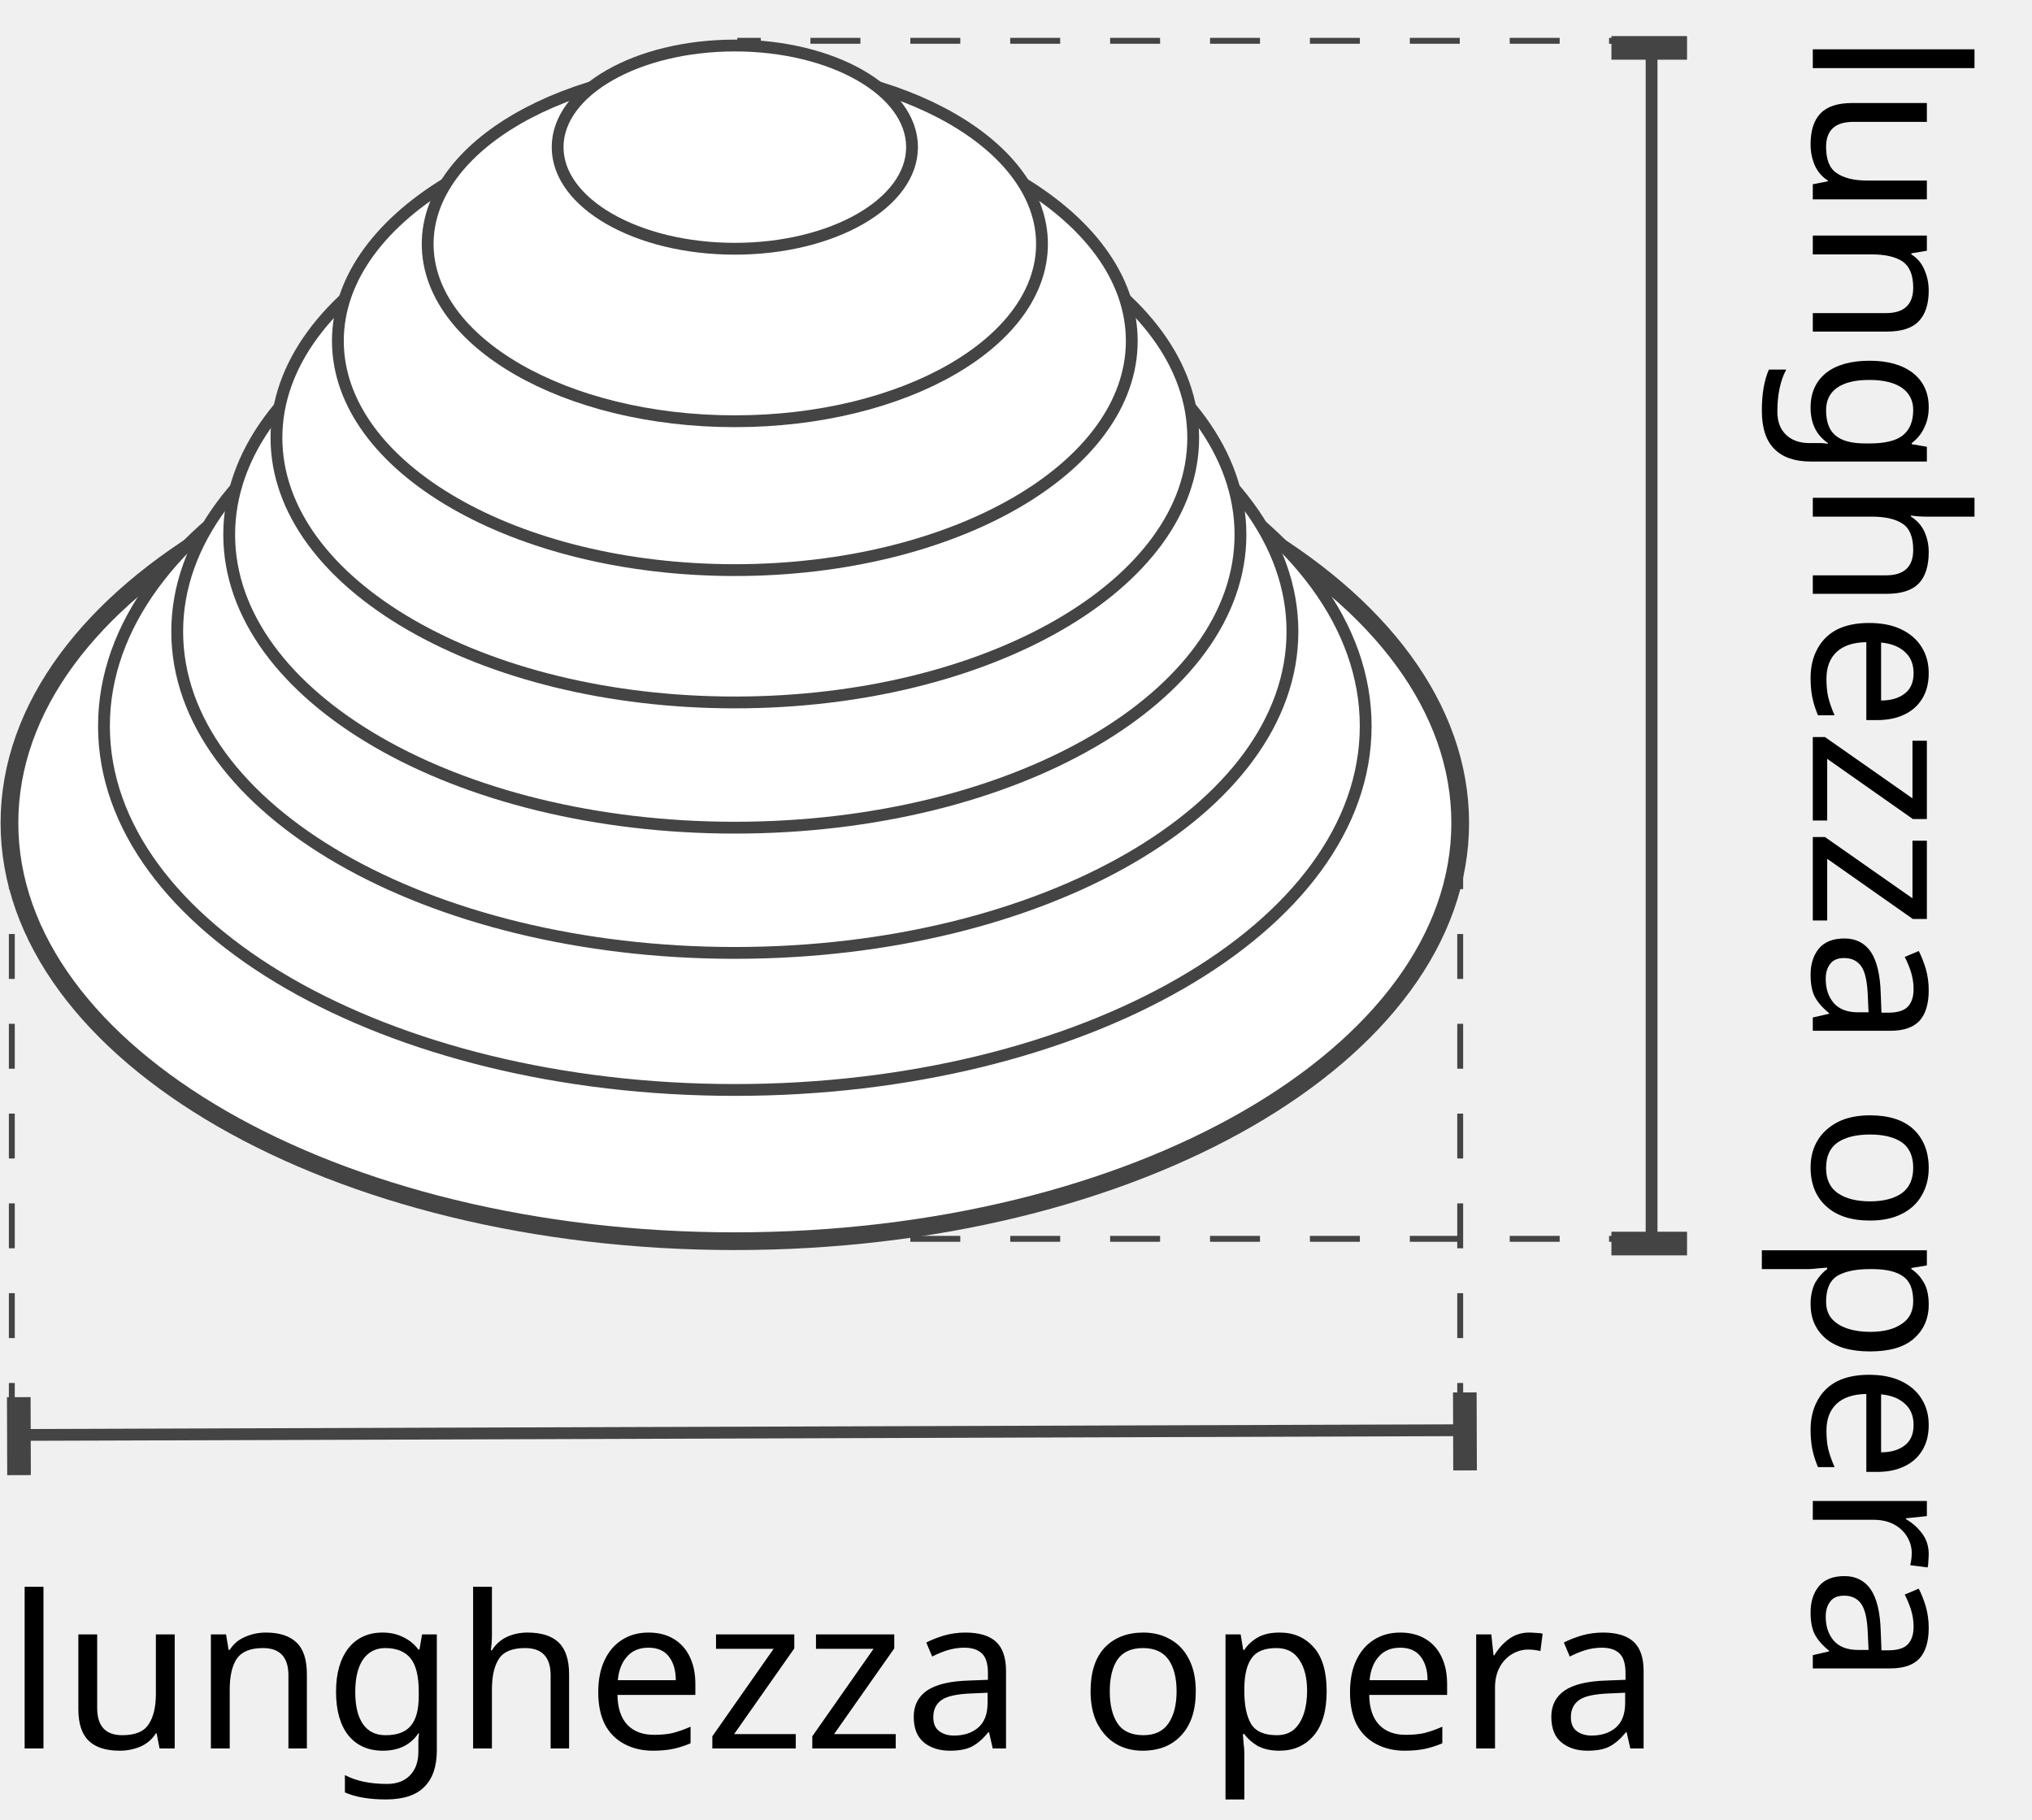
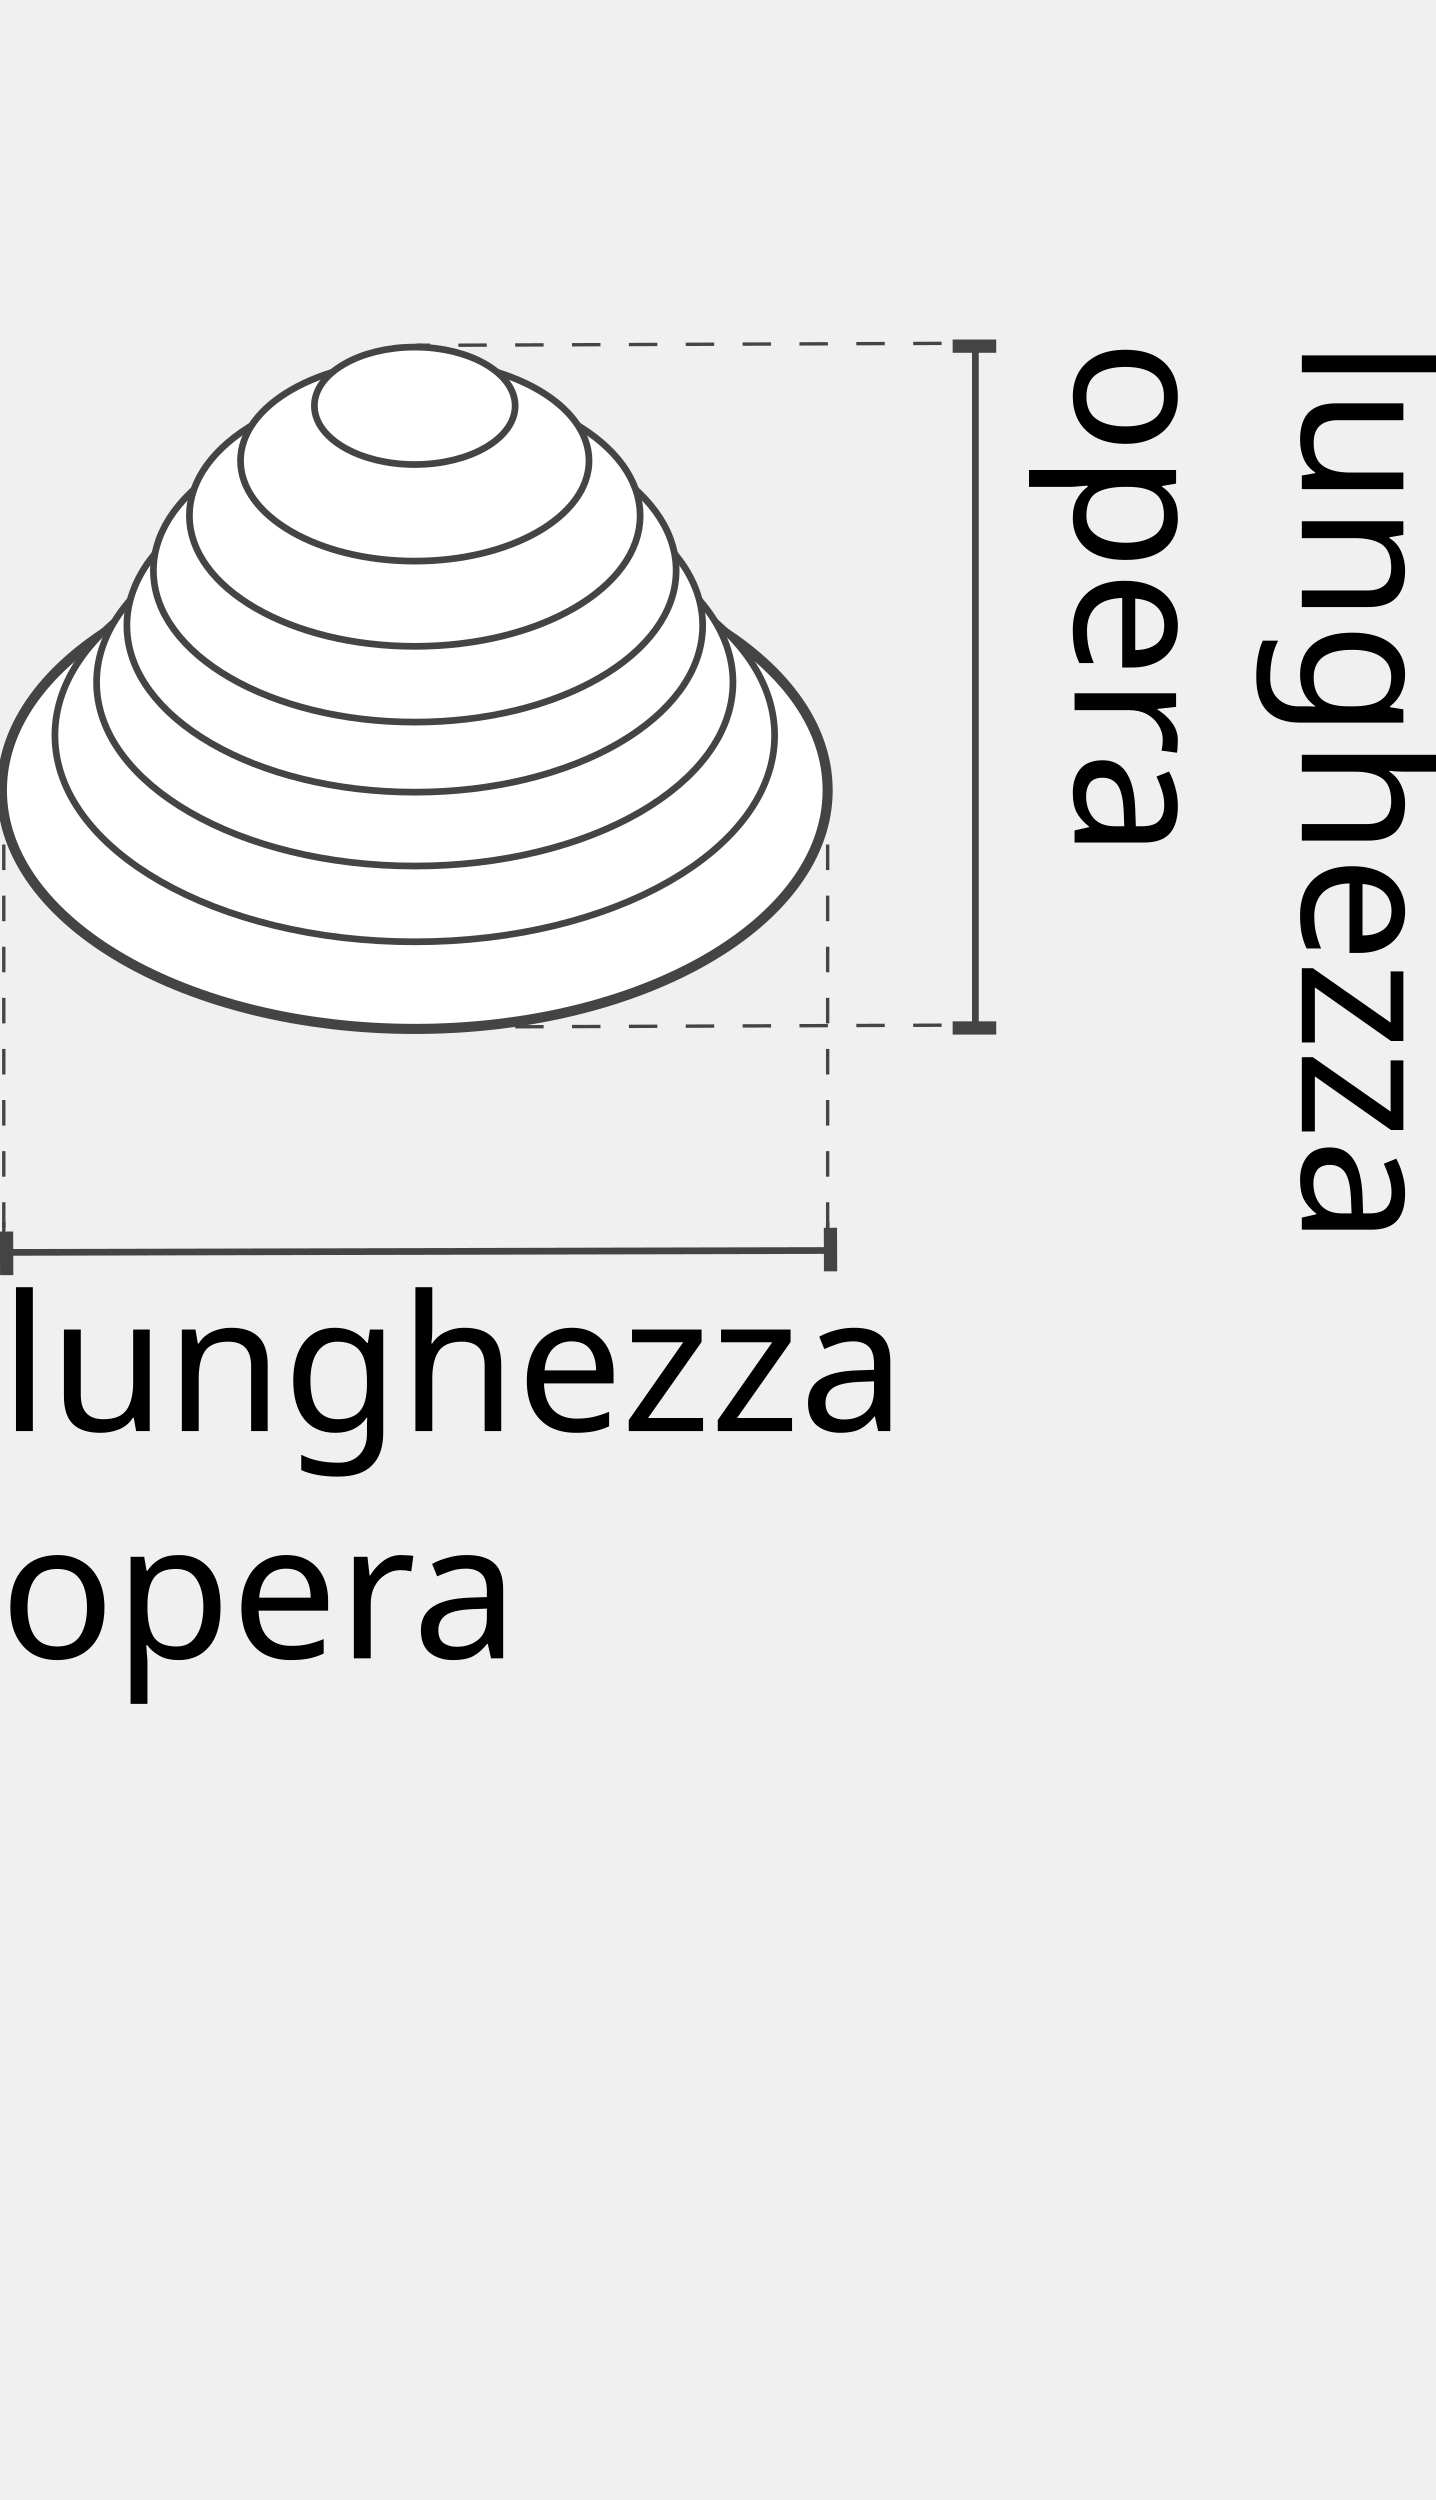
- <svg xmlns="http://www.w3.org/2000/svg" version="1.1" id="Layer_1" x="0px" y="0px" viewBox="0 0 86 77" style="enable-background:new 0 0 86 77;" xml:space="preserve">
+ <svg xmlns="http://www.w3.org/2000/svg" version="1.1" x="0px" y="0px" viewBox="0 0 75.8 132" style="enable-background:new 0 0 75.8 132;" xml:space="preserve">
  <style type="text/css">
- 	.st0{fill-rule:evenodd;clip-rule:evenodd;fill:#FFFFFF;stroke:#444444;stroke-width:0.75;}
- 	.st1{fill-rule:evenodd;clip-rule:evenodd;fill:#FFFFFF;stroke:#444444;stroke-width:0.5;}
- 	.st2{fill:none;stroke:#444444;stroke-width:0.5;}
- 	.st3{fill:#444444;}
- 	.st4{font-family:'HKGrotesk-Regular';}
- 	.st5{font-size:9px;}
- 	.st6{fill:none;stroke:#444444;stroke-width:0.25;}
- 	.st7{fill:none;stroke:#444444;stroke-width:0.25;stroke-dasharray:1.9,1.9;}
- 	.st8{fill:none;stroke:#444444;stroke-width:0.25;stroke-dasharray:2.114,2.114;}
+ 	.st0{fill:none;}
+ 	.st1{fill-rule:evenodd;clip-rule:evenodd;fill:#FFFFFF;stroke:#444444;stroke-width:0.533;}
+ 	.st2{fill-rule:evenodd;clip-rule:evenodd;fill:#FFFFFF;stroke:#444444;stroke-width:0.355;}
+ 	.st3{fill:none;stroke:#444444;stroke-width:0.355;}
+ 	.st4{fill:#444444;}
+ 	.st5{enable-background:new    ;}
+ 	.st6{font-family:'HKGrotesk-Regular';}
+ 	.st7{font-size:10px;}
+ 	.st8{fill:none;stroke:#444444;stroke-width:0.178;}
+ 	.st9{fill:none;stroke:#444444;stroke-width:0.178;stroke-dasharray:1.349,1.349;}
+ 	.st10{fill:none;stroke:#444444;stroke-width:0.178;stroke-dasharray:1.501,1.501;}
</style>
-   <g id="dimensione">
-     <g id="dimensione-X">
-       <g id="Group-7" transform="translate(0, 0.5268)">
-         <g id="Group" transform="translate(0, 1)">
-           <ellipse id="Oval" class="st0" cx="31.1" cy="33.3" rx="30.7" ry="17.7" />
-           <ellipse class="st1" cx="31.1" cy="29.2" rx="26.7" ry="15.4" />
-           <ellipse class="st1" cx="31.1" cy="25.2" rx="23.6" ry="13.6" />
-           <ellipse class="st1" cx="31.1" cy="21.1" rx="21.4" ry="12.4" />
-           <ellipse class="st1" cx="31.1" cy="17" rx="19.4" ry="11.2" />
-           <ellipse class="st1" cx="31.1" cy="12.9" rx="16.8" ry="9.7" />
-           <ellipse class="st1" cx="31.1" cy="8.8" rx="13" ry="7.5" />
-           <ellipse class="st1" cx="31.1" cy="4.7" rx="7.5" ry="4.3" />
-         </g>
-         <g transform="translate(0, 58)">
-           <path id="Path" class="st2" d="M61.7,2L0.5,2.2" />
-           <rect id="Rectangle" x="61.5" y="0.4" transform="matrix(1 -3.173806e-03 3.173806e-03 1 -6.194772e-03 0.1968)" class="st3" width="1" height="3.3" />
-           <rect x="0.3" y="0.6" transform="matrix(1 -3.112740e-03 3.112740e-03 1 -7.000238e-03 2.501474e-03)" class="st3" width="1" height="3.3" />
-         </g>
-         <g transform="translate(68, 1)">
-           <path class="st2" d="M1.9,50.9V0.3" />
-           <rect x="0.2" y="50.6" class="st3" width="3.2" height="1" />
-           <rect x="0.2" y="0" class="st3" width="3.2" height="1" />
-         </g>
-         <text transform="matrix(1 0 0 1 0.2771 73.4685)" class="st4 st5">lunghezza opera</text>
-         <text transform="matrix(6.123234e-17 1 -1 6.123234e-17 76.7227 0.7942)" class="st4 st5">lunghezza opera</text>
-         <g transform="translate(61, 32)">
-           <path class="st6" d="M0.8,27v-1" />
-           <path class="st7" d="M0.8,24.1V2.2" />
-           <path class="st6" d="M0.8,1.3v-1" />
-         </g>
-         <g transform="translate(0, 32)">
-           <path class="st6" d="M0.5,27v-1" />
-           <path class="st7" d="M0.5,24.1V2.3" />
-           <path class="st6" d="M0.5,1.3v-1" />
-         </g>
-         <g transform="translate(31, 0)">
-           <path class="st6" d="M0.2,1.2h1" />
-           <path class="st8" d="M3.3,1.2H36" />
-           <path class="st6" d="M37.1,1.2h1" />
-         </g>
-         <g transform="translate(31, 51)">
-           <path class="st6" d="M0.2,0.9h1" />
-           <path class="st8" d="M3.3,0.9H36" />
-           <path class="st6" d="M37.1,0.9h1" />
+   <g id="Layer_1">
+ 	</g>
+   <g id="volumi">
+     <rect class="st0" width="75.8" height="132" />
+     <g id="dimensione_1_">
+       <g id="dimensione-X_1_">
+         <g id="Group-7_1_" transform="translate(0, 0.5268)">
+           <g id="Group_2_" transform="translate(0, 1)">
+             <ellipse id="Oval_3_" class="st1" cx="21.9" cy="40.2" rx="21.8" ry="12.6" />
+             <ellipse class="st2" cx="21.9" cy="37.3" rx="19" ry="10.9" />
+             <ellipse class="st2" cx="21.9" cy="34.5" rx="16.8" ry="9.7" />
+             <ellipse class="st2" cx="21.9" cy="31.5" rx="15.2" ry="8.8" />
+             <ellipse class="st2" cx="21.9" cy="28.6" rx="13.8" ry="8" />
+             <ellipse class="st2" cx="21.9" cy="25.7" rx="11.9" ry="6.9" />
+             <ellipse class="st2" cx="21.9" cy="22.8" rx="9.2" ry="5.3" />
+             <ellipse class="st2" cx="21.9" cy="19.9" rx="5.3" ry="3.1" />
+           </g>
+           <g transform="translate(0, 58)">
+             <path id="Path_2_" class="st3" d="M43.6,7.5L0.2,7.6" />
+             <rect id="Rectangle_1_" x="43.5" y="6.3" transform="matrix(1 -3.173790e-03 3.173790e-03 1 -2.359158e-02 0.1392)" class="st4" width="0.7" height="2.3" />
+             <rect x="0" y="6.5" transform="matrix(1 -3.112725e-03 3.112725e-03 1 -2.379452e-02 1.194275e-03)" class="st4" width="0.7" height="2.3" />
+           </g>
+           <g transform="translate(68, 1)">
+             <path class="st3" d="M-16.5,52.6V16.6" />
+             <rect x="-17.7" y="52.4" class="st4" width="2.3" height="0.7" />
+             <rect x="-17.7" y="16.4" class="st4" width="2.3" height="0.7" />
+           </g>
+           <text transform="matrix(1 0 0 1 -3.051758e-05 75.0324)" class="st5">
+             <tspan x="0" y="0" class="st6 st7">lunghezza </tspan>
+             <tspan x="0" y="12" class="st6 st7">opera</tspan>
+           </text>
+           <text transform="matrix(6.123234e-17 1 -1 6.123234e-17 68.7374 17.3933)" class="st5">
+             <tspan x="0" y="0" class="st6 st7">lunghezza</tspan>
+             <tspan x="0" y="12" class="st6 st7">opera</tspan>
+           </text>
+           <g transform="translate(61, 32)">
+             <path class="st8" d="M-17.3,32.8V32" />
+             <path class="st9" d="M-17.3,32.3V9.1" />
+             <path class="st8" d="M-17.3,8.5V7.8" />
+           </g>
+           <g transform="translate(0, 32)">
+             <path class="st8" d="M0.2,32.8V32" />
+             <path class="st9" d="M0.2,32.3V9.2" />
+             <path class="st8" d="M0.2,8.5V7.8" />
+           </g>
+           <g transform="translate(31, 0)">
+             <path class="st8" d="M-9,17.7h0.7" />
+             <path class="st10" d="M-6.8,17.7l26.1-0.1" />
+           </g>
+           <g transform="translate(31, 51)">
+             <path class="st8" d="M-9,2.7h0.7" />
+             <path class="st10" d="M-6.8,2.7l26.1-0.1" />
+           </g>
        </g>
      </g>
    </g>
  </g>
</svg>
